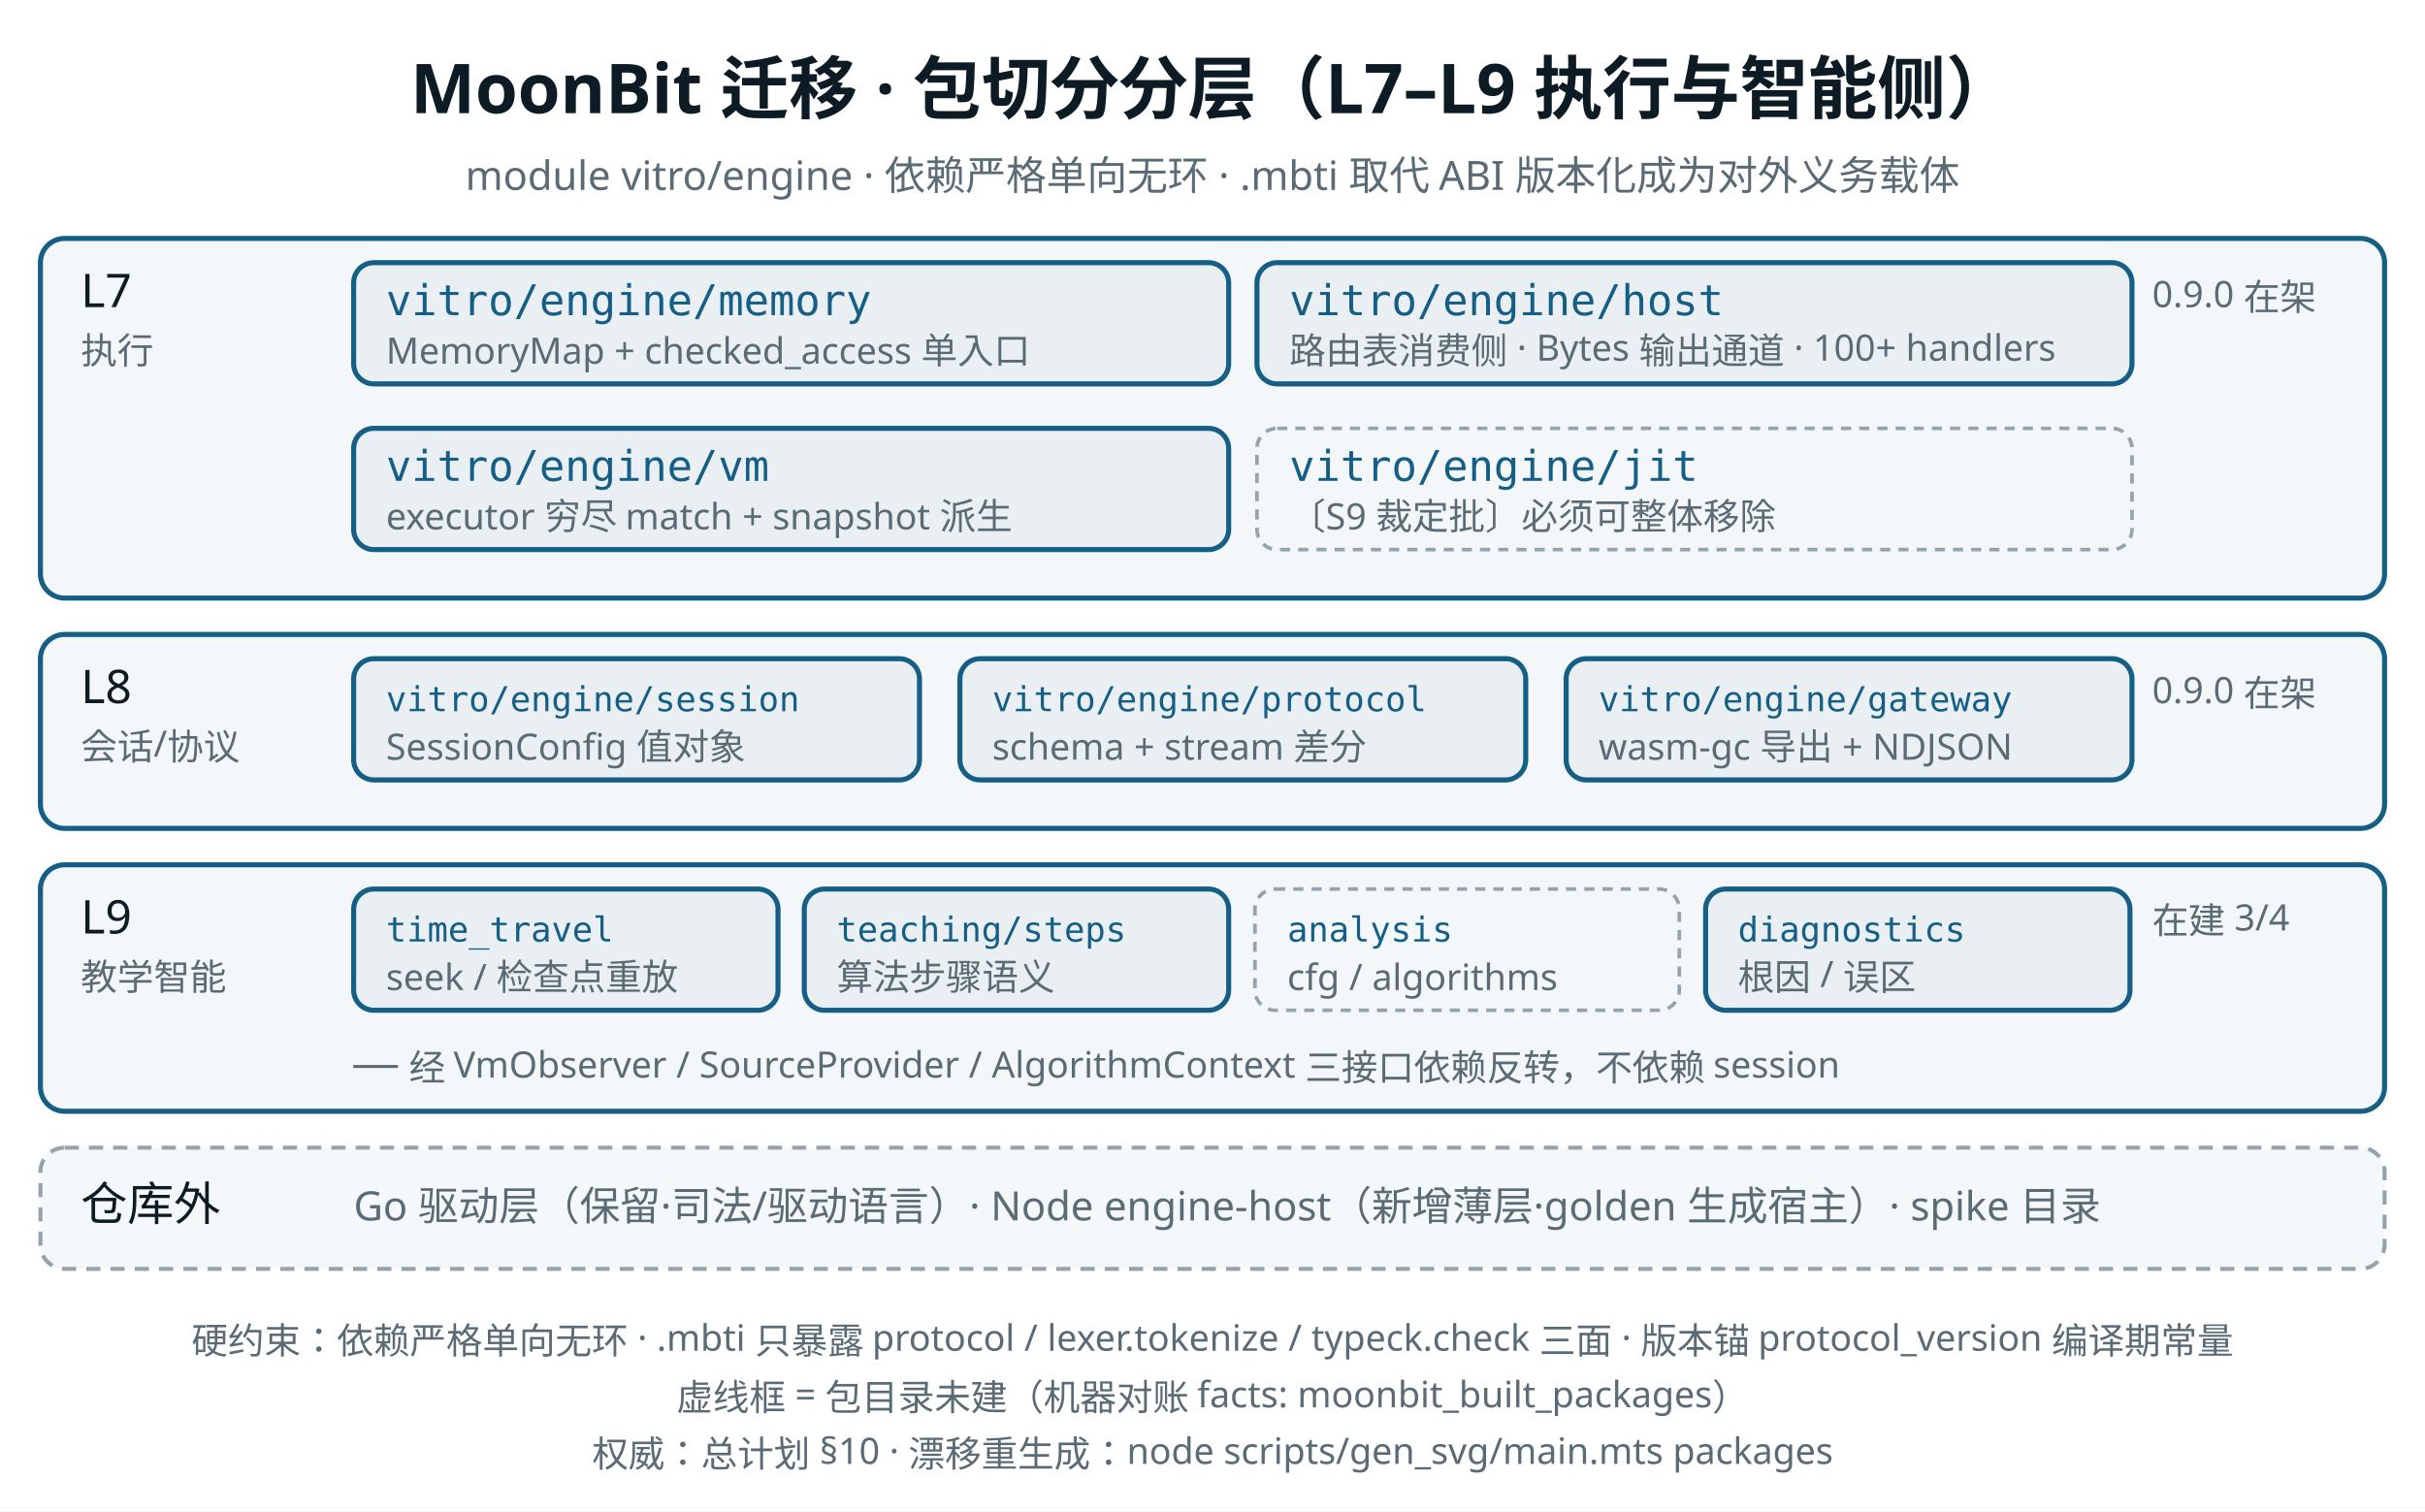
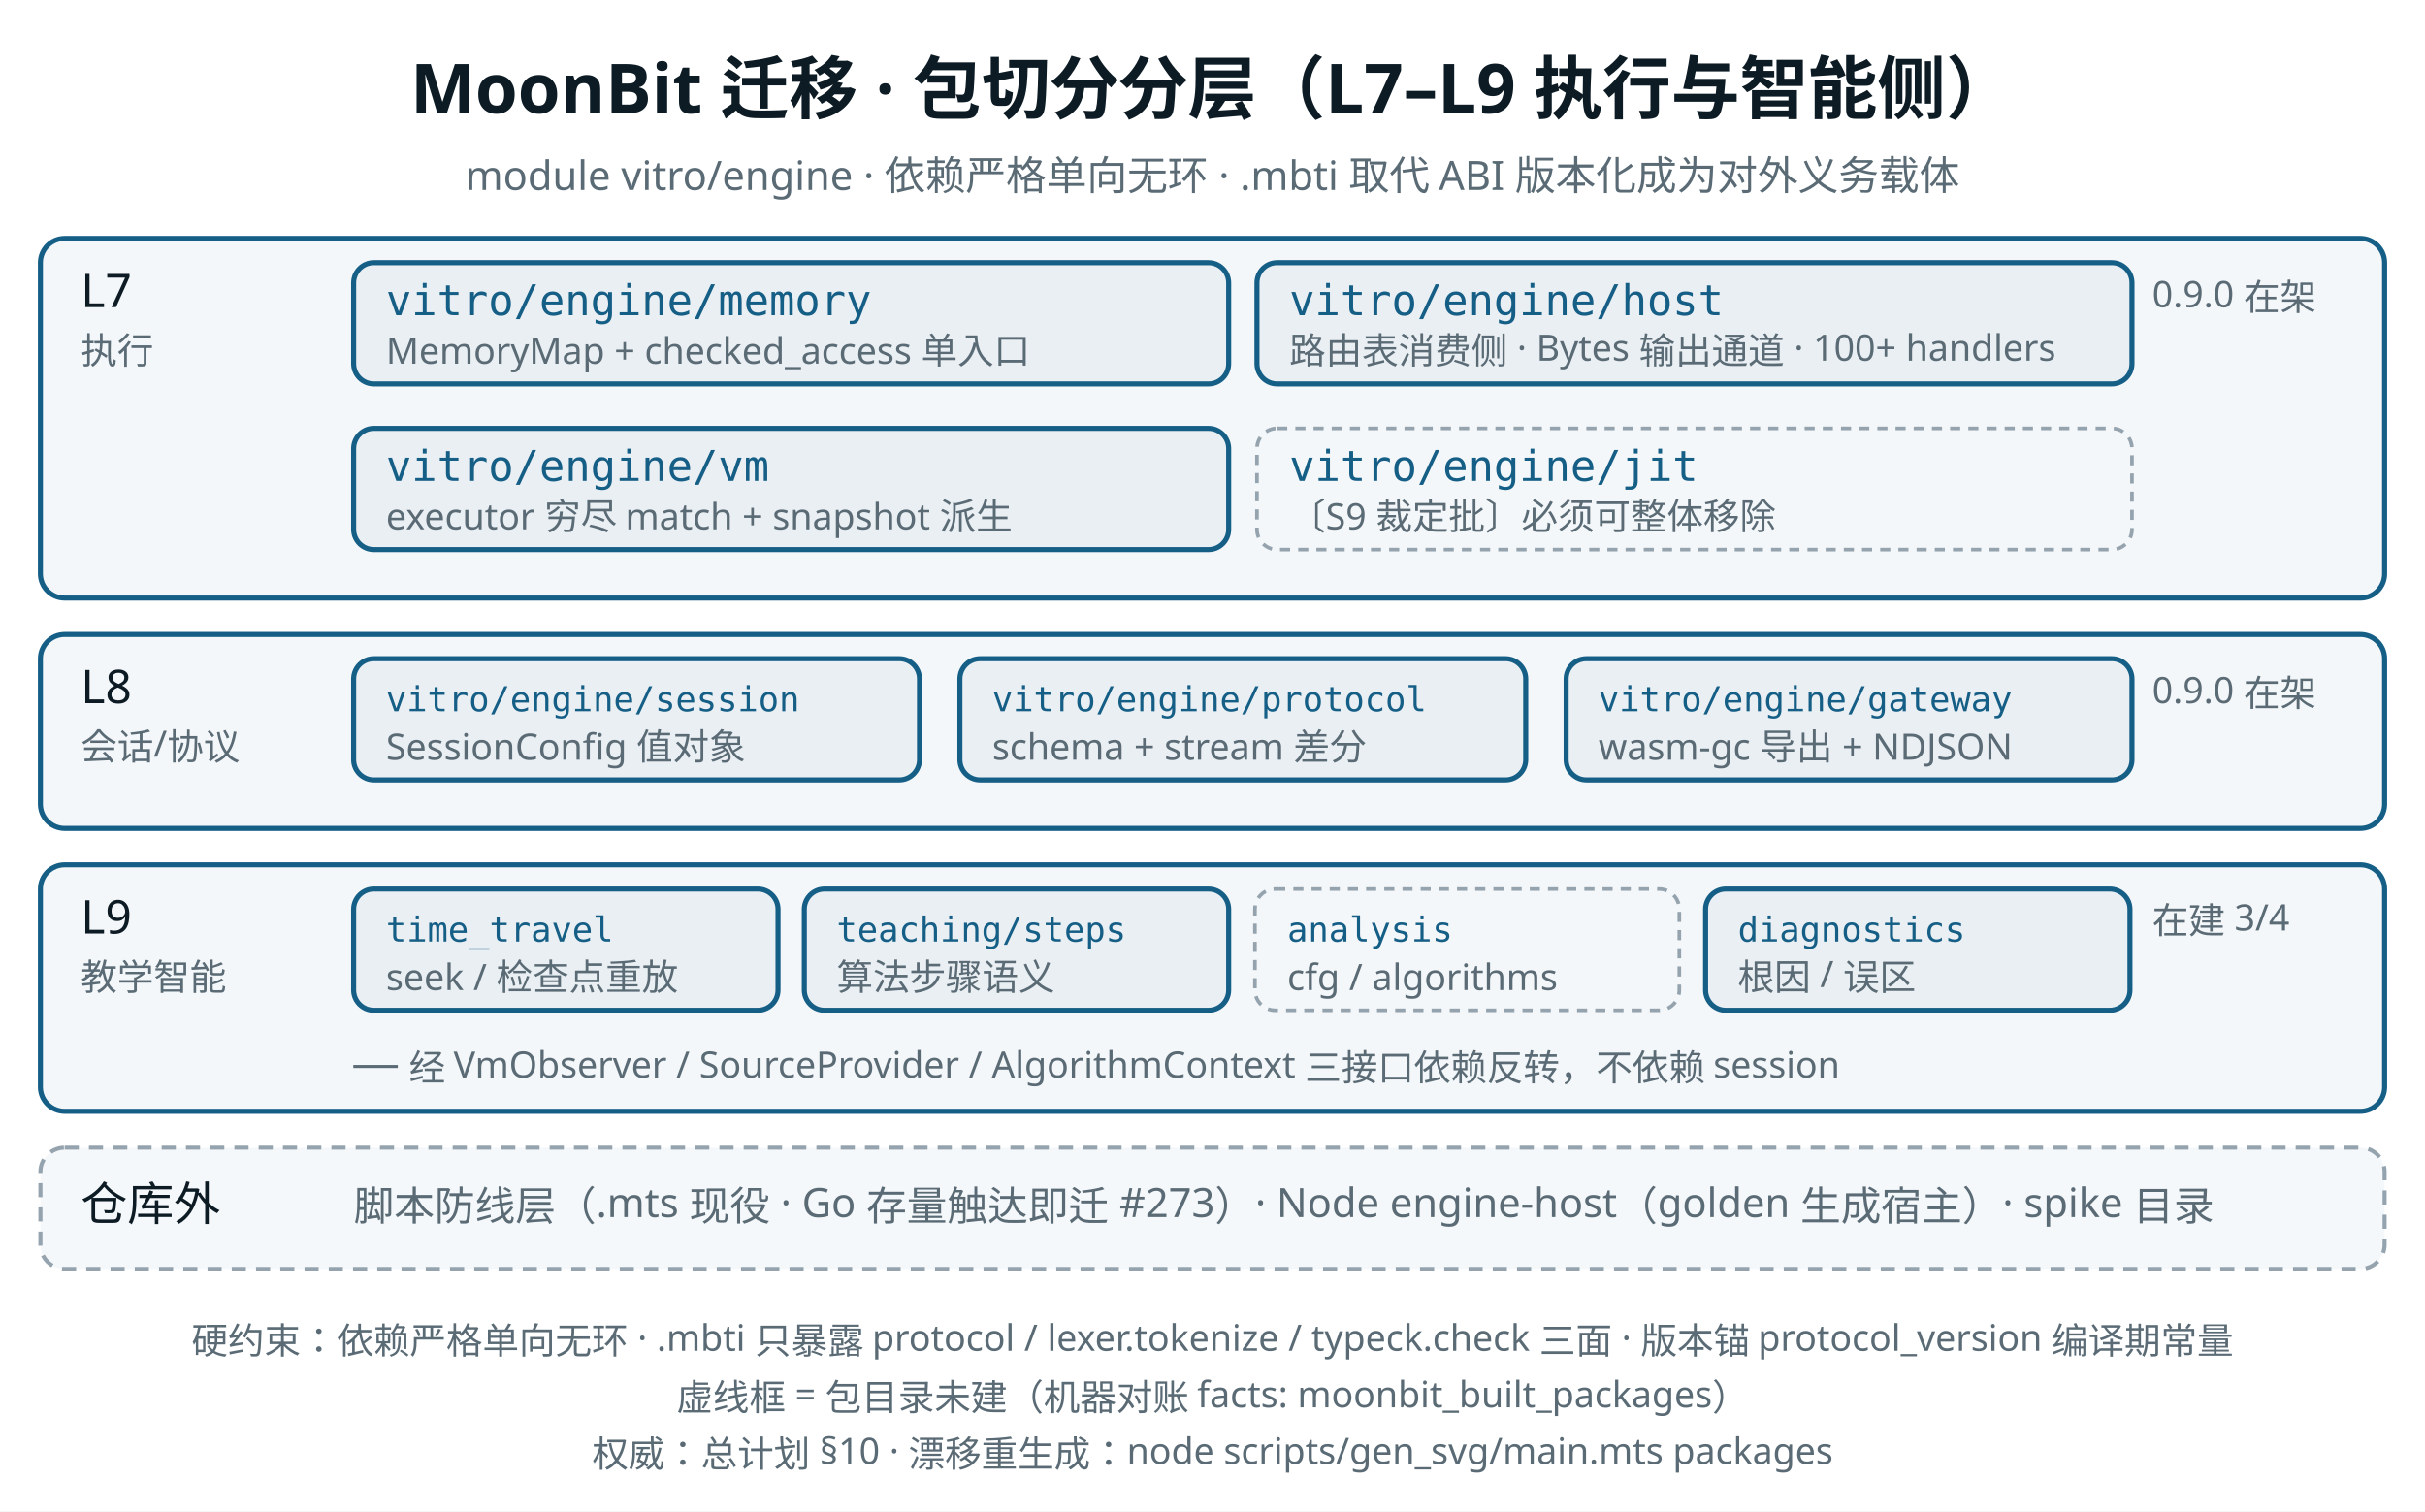
<svg xmlns="http://www.w3.org/2000/svg" viewBox="0 0 1200 748" role="img" aria-label="vitro MoonBit 包切分分层图">
  <style>
    .bg     { fill: #FFFFFF; }
    .core   { fill: #155E86; fill-opacity: .07; stroke: #155E86; stroke-width: 3; }
    .card   { fill: #155E86; fill-opacity: .05; stroke: #155E86; stroke-width: 2.5; }
    .cons   { fill: none; stroke: #94A3AD; stroke-width: 2; }
    .warn   { fill: #155E86; fill-opacity: .04; stroke: #94A3AD; stroke-width: 2; stroke-dasharray: 7 5; }
    .plan   { fill: none; stroke: #94A3AD; stroke-width: 1.8; stroke-dasharray: 5 4; }
    .line   { stroke: #94A3AD; stroke-width: 3; fill: none; }
    .edge   { stroke: #94A3AD; stroke-width: 2.5; fill: none; }
    .ahf    { fill: #94A3AD; stroke: none; }
    .tn     { font-family: "Consolas","Cascadia Mono",monospace; font-size: 17px; fill: #155E86; stroke: none; }
    .zone   { fill: #155E86; fill-opacity: .028; stroke: #155E86; stroke-width: 1.6; }
    .tt     { font-family: "Segoe UI","Microsoft YaHei",sans-serif; font-size: 34px; font-weight: 600; fill: #0D1B24; stroke: none; }
    .t      { font-family: "Segoe UI","Microsoft YaHei",sans-serif; font-size: 23px; fill: #0D1B24; stroke: none; }
    .ts     { font-family: "Consolas","Cascadia Mono",monospace; font-size: 21px; fill: #155E86; stroke: none; }
    .tm     { font-family: "Segoe UI","Microsoft YaHei",sans-serif; font-size: 20px; fill: #5A6B75; stroke: none; }
    .tc     { font-family: "Segoe UI","Microsoft YaHei",sans-serif; font-size: 18px; fill: #5A6B75; stroke: none; }
    @media (prefers-color-scheme: dark) {
      .bg   { fill: #0D1B24; }
      .core { stroke: #4FB3E8; fill: #4FB3E8; fill-opacity: .1; }
      .card { stroke: #4FB3E8; fill: #4FB3E8; fill-opacity: .07; }
      .zone { stroke: #4FB3E8; fill: #4FB3E8; fill-opacity: .05; }
      .cons, .warn, .plan { stroke: #5A6B75; }
      .line, .edge { stroke: #5A6B75; }
      .ahf  { fill: #5A6B75; }
      .tt, .t { fill: #E9F1F7; }
      .ts, .tn { fill: #4FB3E8; }
      .tm, .tc { fill: #94A3AD; }
    }
  </style>
  <rect class="bg" width="1200" height="748" />
  <defs>
    <marker id="ah" viewBox="0 0 10 10" refX="8.5" refY="5" markerWidth="6.5" markerHeight="6.5" orient="auto-start-reverse">
      <path d="M0,0 L10,5 L0,10 z" class="ahf" />
    </marker>
  </defs>
  <text class="tt" x="600" y="56" text-anchor="middle">MoonBit 迁移 · 包切分分层（L7–L9 执行与智能侧）</text>
  <text class="tm" x="600" y="94" text-anchor="middle">module vitro/engine · 依赖严格单向无环 · .mbti 取代 ABI 版本化成为对外义务载体</text>
  <rect class="card" x="20" y="118" width="1160" height="178" rx="12" />
  <text class="t" x="40" y="152" text-anchor="start">L7</text>
  <text class="tc" x="40" y="180" text-anchor="start">执行</text>
  <text class="tc" x="1065" y="152" text-anchor="start">0.9.0 在架</text>
  <rect class="card" x="175" y="130" width="433" height="60" rx="10" />
  <text class="ts" x="191" y="156" text-anchor="start">vitro/engine/memory</text>
  <text class="tc" x="191" y="180" text-anchor="start">MemoryMap + checked_access 单入口</text>
  <rect class="card" x="622" y="130" width="433" height="60" rx="10" />
  <text class="ts" x="638" y="156" text-anchor="start">vitro/engine/host</text>
  <text class="tc" x="638" y="180" text-anchor="start">路由表消费侧 · Bytes 输出通道 · 100+ handlers</text>
  <rect class="card" x="175" y="212" width="433" height="60" rx="10" />
  <text class="ts" x="191" y="238" text-anchor="start">vitro/engine/vm</text>
  <text class="tc" x="191" y="262" text-anchor="start">executor 穷尽 match + snapshot 派生</text>
  <rect class="plan" x="622" y="212" width="433" height="60" rx="10" />
  <text class="ts" x="638" y="238" text-anchor="start">vitro/engine/jit</text>
  <text class="tc" x="638" y="262" text-anchor="start">〔S9 裁定批〕必须可整体移除</text>
  <rect class="card" x="20" y="314" width="1160" height="96" rx="12" />
  <text class="t" x="40" y="348" text-anchor="start">L8</text>
  <text class="tc" x="40" y="376" text-anchor="start">会话/协议</text>
  <text class="tc" x="1065" y="348" text-anchor="start">0.9.0 在架</text>
  <rect class="card" x="175" y="326" width="280" height="60" rx="10" />
  <text class="tn" x="191" y="352" text-anchor="start">vitro/engine/session</text>
  <text class="tc" x="191" y="376" text-anchor="start">SessionConfig 值对象</text>
  <rect class="card" x="475" y="326" width="280" height="60" rx="10" />
  <text class="tn" x="491" y="352" text-anchor="start">vitro/engine/protocol</text>
  <text class="tc" x="491" y="376" text-anchor="start">schema + stream 差分</text>
  <rect class="card" x="775" y="326" width="280" height="60" rx="10" />
  <text class="tn" x="791" y="352" text-anchor="start">vitro/engine/gateway</text>
  <text class="tc" x="791" y="376" text-anchor="start">wasm-gc 导出 + NDJSON</text>
  <rect class="card" x="20" y="428" width="1160" height="122" rx="12" />
  <text class="t" x="40" y="462" text-anchor="start">L9</text>
  <text class="tc" x="40" y="490" text-anchor="start">教学智能</text>
  <text class="tc" x="1065" y="462" text-anchor="start">在建 3/4</text>
  <rect class="card" x="175" y="440" width="210" height="60" rx="10" />
  <text class="tn" x="191" y="466" text-anchor="start">time_travel</text>
  <text class="tc" x="191" y="490" text-anchor="start">seek / 检查点重放</text>
  <rect class="card" x="398" y="440" width="210" height="60" rx="10" />
  <text class="tn" x="414" y="466" text-anchor="start">teaching/steps</text>
  <text class="tc" x="414" y="490" text-anchor="start">算法步骤语义</text>
  <rect class="plan" x="621" y="440" width="210" height="60" rx="10" />
  <text class="tn" x="637" y="466" text-anchor="start">analysis</text>
  <text class="tc" x="637" y="490" text-anchor="start">cfg / algorithms</text>
  <rect class="card" x="844" y="440" width="210" height="60" rx="10" />
  <text class="tn" x="860" y="466" text-anchor="start">diagnostics</text>
  <text class="tc" x="860" y="490" text-anchor="start">根因 / 误区</text>
  <text class="tc" x="175" y="534" text-anchor="start">── 经 VmObserver / SourceProvider / AlgorithmContext 三接口依赖反转，不依赖 session</text>
  <rect class="warn" x="20" y="568" width="1160" height="60" rx="12" />
  <text class="t" x="40" y="604" text-anchor="start">仓库外</text>
-   <text class="tm" x="175" y="604" text-anchor="start">Go 驱动层（保留·司法/驱动语言）· Node engine-host（新增薄层·golden 生成宿主）· spike 目录</text>
+   <text class="tm" x="175" y="604" text-anchor="start">脚本防线层（.mts 现役 · Go 存量触达即迁 #273）· Node engine-host（golden 生成宿主）· spike 目录</text>
  <text class="tc" x="600" y="670" text-anchor="middle">硬约束：依赖严格单向无环 · .mbti 只暴露 protocol / lexer.tokenize / typeck.check 三面 · 版本锚 protocol_version 编译期常量</text>
  <text class="tc" x="600" y="698" text-anchor="middle">虚线框 = 包目录未建（机器对账 facts: moonbit_built_packages）</text>
  <text class="tc" x="600" y="726" text-anchor="middle">权威：总计划 §10 · 漂移重生成：node scripts/gen_svg/main.mts packages</text>
</svg>
